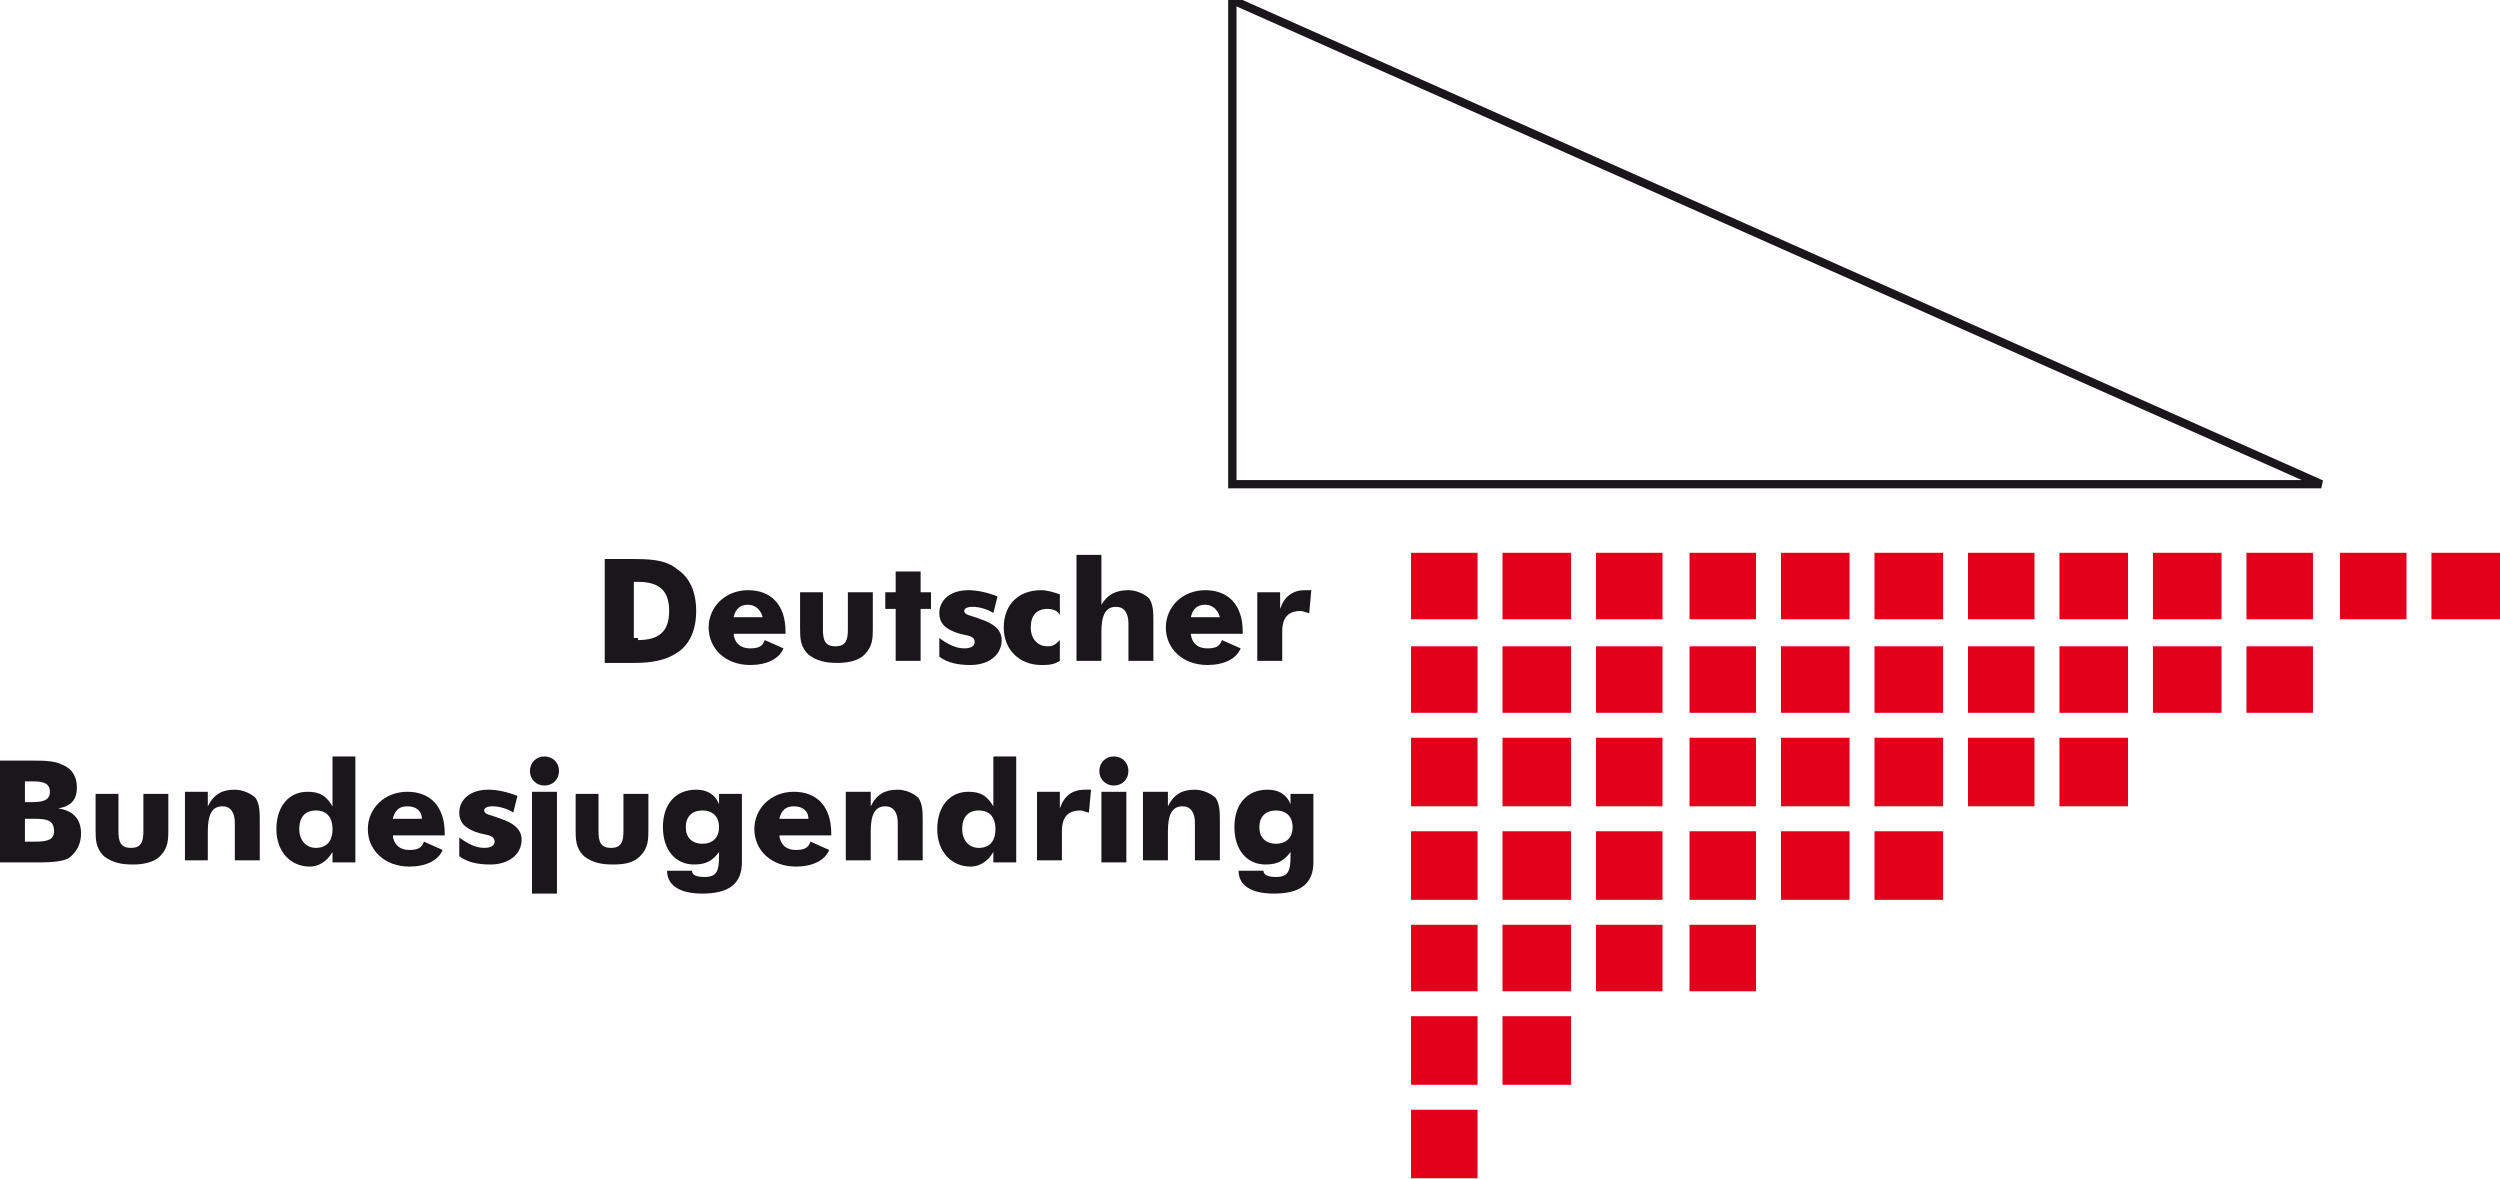
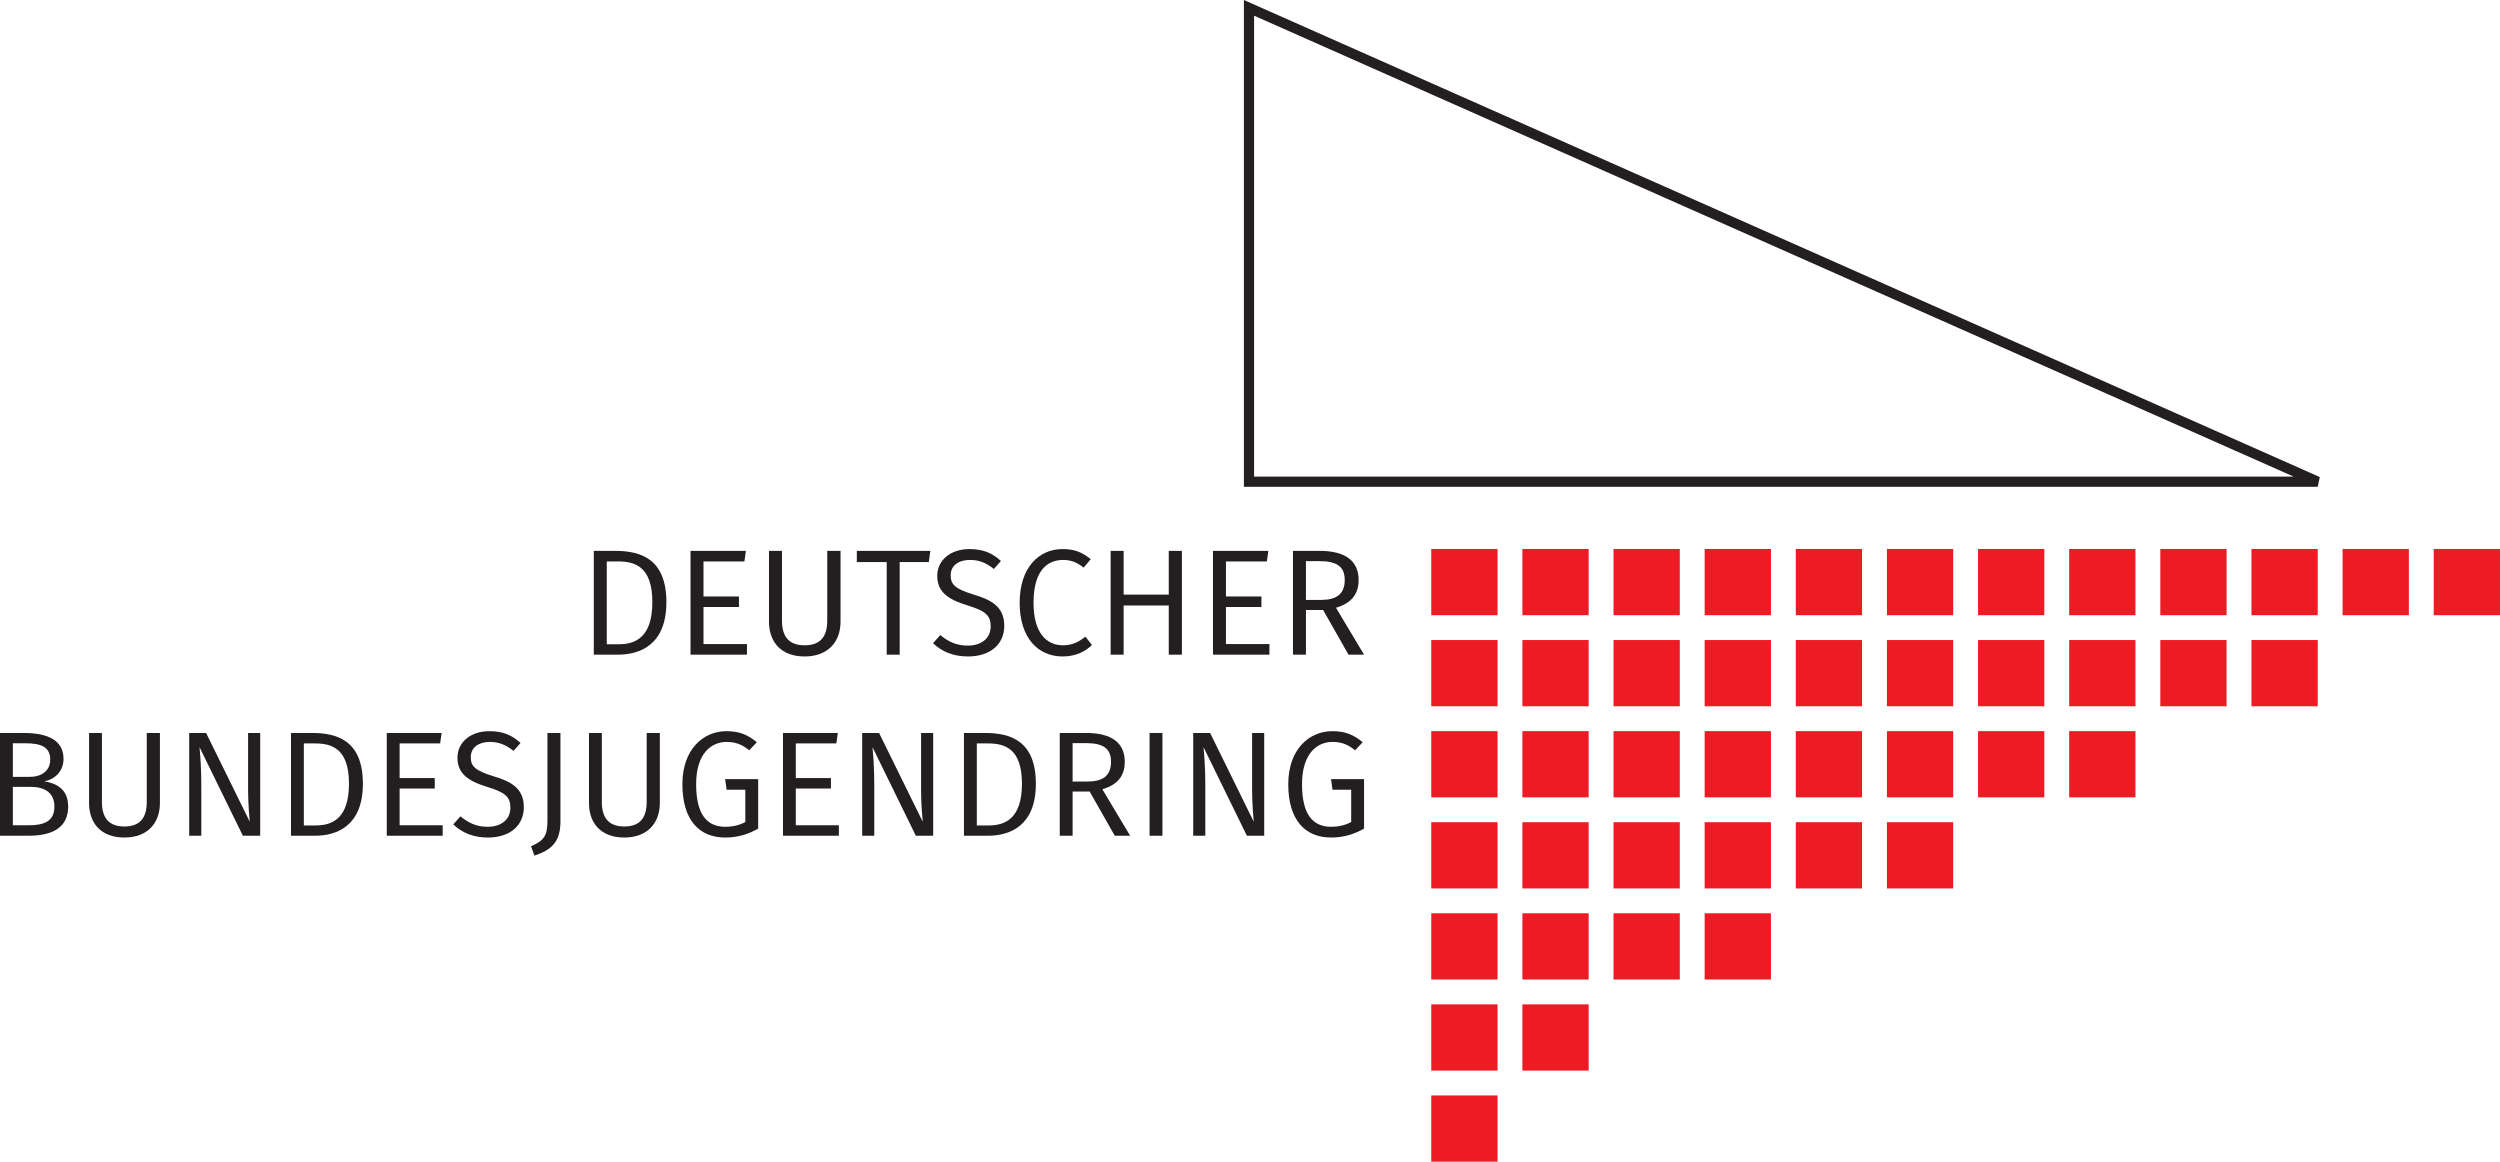
- <svg xmlns="http://www.w3.org/2000/svg" version="1.1" id="Ebene_1" x="0px" y="0px" viewBox="0 0 120.3 56.7" style="enable-background:new 0 0 120.3 56.7;" xml:space="preserve">
-   <style type="text/css">
- 	.st0{fill:#E2001A;}
- 	.st1{fill:#1A171B;}
- 	.st2{fill:none;stroke:#1A171B;stroke-width:0.4;stroke-miterlimit:2;}
- </style>
-   <g>
-     <polygon class="st0" points="67.9,40 71.1,40 71.1,43.3 67.9,43.3 67.9,40  " />
-     <polygon class="st0" points="72.3,40 75.6,40 75.6,43.3 72.3,43.3 72.3,40  " />
-     <polygon class="st0" points="76.8,40 80,40 80,43.3 76.8,43.3 76.8,40  " />
-     <polygon class="st0" points="81.3,40 84.5,40 84.5,43.3 81.3,43.3 81.3,40  " />
-     <polygon class="st0" points="85.7,40 89,40 89,43.3 85.7,43.3 85.7,40  " />
-     <polygon class="st0" points="90.2,40 93.5,40 93.5,43.3 90.2,43.3 90.2,40  " />
-     <polygon class="st0" points="67.9,35.5 71.1,35.5 71.1,38.8 67.9,38.8 67.9,35.5  " />
-     <polygon class="st0" points="72.3,35.5 75.6,35.5 75.6,38.8 72.3,38.8 72.3,35.5  " />
-     <polygon class="st0" points="76.8,35.5 80,35.5 80,38.8 76.8,38.8 76.8,35.5  " />
-     <polygon class="st0" points="81.3,35.5 84.5,35.5 84.5,38.8 81.3,38.8 81.3,35.5  " />
-     <polygon class="st0" points="85.7,35.5 89,35.5 89,38.8 85.7,38.8 85.7,35.5  " />
-     <polygon class="st0" points="90.2,35.5 93.5,35.5 93.5,38.8 90.2,38.8 90.2,35.5  " />
-     <polygon class="st0" points="94.7,35.5 97.9,35.5 97.9,38.8 94.7,38.8 94.7,35.5  " />
-     <polygon class="st0" points="99.1,35.5 102.4,35.5 102.4,38.8 99.1,38.8 99.1,35.5  " />
-     <polygon class="st0" points="67.9,31.1 71.1,31.1 71.1,34.3 67.9,34.3 67.9,31.1  " />
-     <polygon class="st0" points="72.3,31.1 75.6,31.1 75.6,34.3 72.3,34.3 72.3,31.1  " />
-     <polygon class="st0" points="76.8,31.1 80,31.1 80,34.3 76.8,34.3 76.8,31.1  " />
-     <polygon class="st0" points="81.3,31.1 84.5,31.1 84.5,34.3 81.3,34.3 81.3,31.1  " />
-     <polygon class="st0" points="85.7,31.1 89,31.1 89,34.3 85.7,34.3 85.7,31.1  " />
-     <polygon class="st0" points="90.2,31.1 93.5,31.1 93.5,34.3 90.2,34.3 90.2,31.1  " />
-     <polygon class="st0" points="94.7,31.1 97.9,31.1 97.9,34.3 94.7,34.3 94.7,31.1  " />
-     <polygon class="st0" points="99.1,31.1 102.4,31.1 102.4,34.3 99.1,34.3 99.1,31.1  " />
-     <polygon class="st0" points="103.6,31.1 106.9,31.1 106.9,34.3 103.6,34.3 103.6,31.1  " />
-     <polygon class="st0" points="108.1,31.1 111.3,31.1 111.3,34.3 108.1,34.3 108.1,31.1  " />
-     <polygon class="st0" points="67.9,26.6 71.1,26.6 71.1,29.8 67.9,29.8 67.9,26.6  " />
-     <polygon class="st0" points="72.3,26.6 75.6,26.6 75.6,29.8 72.3,29.8 72.3,26.6  " />
-     <polygon class="st0" points="76.8,26.6 80,26.6 80,29.8 76.8,29.8 76.8,26.6  " />
-     <polygon class="st0" points="81.3,26.6 84.5,26.6 84.5,29.8 81.3,29.8 81.3,26.6  " />
-     <polygon class="st0" points="85.7,26.6 89,26.6 89,29.8 85.7,29.8 85.7,26.6  " />
-     <polygon class="st0" points="90.2,26.6 93.5,26.6 93.5,29.8 90.2,29.8 90.2,26.6  " />
-     <polygon class="st0" points="94.7,26.6 97.9,26.6 97.9,29.8 94.7,29.8 94.7,26.6  " />
-     <polygon class="st0" points="99.1,26.6 102.4,26.6 102.4,29.8 99.1,29.8 99.1,26.6  " />
-     <polygon class="st0" points="103.6,26.6 106.9,26.6 106.9,29.8 103.6,29.8 103.6,26.6  " />
-     <polygon class="st0" points="108.1,26.6 111.3,26.6 111.3,29.8 108.1,29.8 108.1,26.6  " />
-     <polygon class="st0" points="112.6,26.6 115.8,26.6 115.8,29.8 112.6,29.8 112.6,26.6  " />
-     <polygon class="st0" points="117,26.6 120.3,26.6 120.3,29.8 117,29.8 117,26.6  " />
-     <polygon class="st0" points="67.9,44.5 71.1,44.5 71.1,47.7 67.9,47.7 67.9,44.5  " />
-     <polygon class="st0" points="72.3,44.5 75.6,44.5 75.6,47.7 72.3,47.7 72.3,44.5  " />
-     <polygon class="st0" points="76.8,44.5 80,44.5 80,47.7 76.8,47.7 76.8,44.5  " />
-     <polygon class="st0" points="81.3,44.5 84.5,44.5 84.5,47.7 81.3,47.7 81.3,44.5  " />
-     <polygon class="st0" points="67.9,48.9 71.1,48.9 71.1,52.2 67.9,52.2 67.9,48.9  " />
-     <polygon class="st0" points="72.3,48.9 75.6,48.9 75.6,52.2 72.3,52.2 72.3,48.9  " />
-     <polygon class="st0" points="67.9,53.4 71.1,53.4 71.1,56.7 67.9,56.7 67.9,53.4  " />
-     <g>
-       <path class="st1" d="M29.1,26.9h1.2c0.9,0,1.7,0,2.3,0.5c0.6,0.4,0.9,1.1,0.9,2c0,0.9-0.3,1.6-0.9,2c-0.6,0.4-1.3,0.5-2.1,0.5    h-1.4V26.9z M30.7,30.8c1,0,1.5-0.4,1.5-1.4c0-1-0.5-1.4-1.5-1.4h-0.2v2.7H30.7z" />
-       <path class="st1" d="M35.3,30.4c0,0.5,0.3,0.8,0.8,0.8c0.4,0,0.6-0.1,0.7-0.4l0.9,0.4c-0.2,0.5-0.8,0.8-1.6,0.8    c-1.2,0-2-0.8-2-1.8c0-1,0.8-1.8,1.9-1.8c1.1,0,1.8,0.7,1.8,2v0.1H35.3z M36,29.1c-0.4,0-0.6,0.2-0.7,0.6h1.4    C36.6,29.3,36.3,29.1,36,29.1z" />
-       <path class="st1" d="M42,30.2c0,0.5,0,0.9-0.4,1.3c-0.3,0.3-0.8,0.4-1.3,0.4c-0.6,0-1-0.1-1.4-0.4c-0.4-0.4-0.4-0.8-0.4-1.3v-1.7    h1.1v1.8c0,0.5,0.1,0.8,0.6,0.8c0.5,0,0.6-0.3,0.6-0.8v-1.8H42V30.2z" />
-       <path class="st1" d="M43.1,29.3h-0.5v-0.8h0.5v-1h1.2v1h0.5v0.8h-0.5v2.5h-1.2V29.3z" />
-       <path class="st1" d="M45.2,30.7c0.4,0.3,0.8,0.5,1.2,0.5c0.3,0,0.5-0.1,0.5-0.3c0-0.3-0.3-0.3-0.7-0.4c-0.7-0.2-1-0.5-1-1    c0-0.6,0.5-1.1,1.4-1.1c0.4,0,0.9,0.1,1.4,0.3l-0.2,0.8c-0.3-0.2-0.7-0.3-1-0.3c-0.3,0-0.4,0.1-0.4,0.2c0,0.2,0.3,0.2,0.8,0.4    c0.6,0.2,1,0.5,1,1c0,0.7-0.6,1.2-1.5,1.2c-0.6,0-1.1-0.1-1.5-0.4L45.2,30.7z" />
-       <path class="st1" d="M50.4,29.3c-0.5,0-0.8,0.3-0.8,0.9c0,0.5,0.3,0.9,0.8,0.9c0.3,0,0.4-0.1,0.6-0.3v1c-0.3,0.2-0.6,0.2-0.9,0.2    c-1,0-1.8-0.7-1.8-1.8c0-1.1,0.7-1.8,1.8-1.8c0.3,0,0.6,0.1,0.9,0.2v1C50.9,29.4,50.7,29.3,50.4,29.3z" />
-       <path class="st1" d="M51.8,26.7H53v1.8c0,0.2,0,0.4,0,0.6c0.3-0.5,0.7-0.7,1.3-0.7c0.4,0,0.8,0.2,1,0.4c0.2,0.3,0.2,0.7,0.2,1.1    v1.9h-1.2V30c0-0.5-0.2-0.8-0.6-0.8c-0.5,0-0.7,0.4-0.7,1.2v1.4h-1.2V26.7z" />
-       <path class="st1" d="M57.3,30.4c0,0.5,0.3,0.8,0.8,0.8c0.4,0,0.6-0.1,0.7-0.4l0.9,0.4c-0.2,0.5-0.8,0.8-1.6,0.8    c-1.2,0-2-0.8-2-1.8c0-1,0.8-1.8,1.9-1.8c1.1,0,1.8,0.7,1.8,2v0.1H57.3z M58,29.1c-0.4,0-0.6,0.2-0.7,0.6h1.4    C58.6,29.3,58.3,29.1,58,29.1z" />
-       <path class="st1" d="M60.5,28.5h1.1v0.8c0.2-0.6,0.6-0.9,1.2-0.9c0.1,0,0.2,0,0.3,0l-0.1,1.1c-0.1,0-0.3-0.1-0.4-0.1    c-0.6,0-0.9,0.3-0.9,1v1.4h-1.2V28.5z" />
+ <svg xmlns="http://www.w3.org/2000/svg" viewBox="0 0 982.68 456.627" height="456.627" width="982.68" xml:space="preserve" id="svg2" version="1.1">
+   <defs id="defs6" />
+   <g transform="matrix(1.333333,0,0,-1.333333,0,456.6267)" id="g10">
+     <g transform="scale(0.1)" id="g12">
+       <path id="path14" style="fill:#ed1c24;fill-opacity:1;fill-rule:nonzero;stroke:none" d="m 4219.4,1000.81 h 195.39 V 805.531 H 4219.4 v 195.279 0" />
+       <path id="path16" style="fill:#ed1c24;fill-opacity:1;fill-rule:nonzero;stroke:none" d="m 4488.07,1000.81 h 195.38 V 805.531 h -195.38 v 195.279 0" />
+       <path id="path18" style="fill:#ed1c24;fill-opacity:1;fill-rule:nonzero;stroke:none" d="m 4756.7,1000.81 h 195.4 V 805.531 h -195.4 v 195.279 0" />
+       <path id="path20" style="fill:#ed1c24;fill-opacity:1;fill-rule:nonzero;stroke:none" d="m 5025.38,1000.81 h 195.39 V 805.531 h -195.39 v 195.279 0" />
+       <path id="path22" style="fill:#ed1c24;fill-opacity:1;fill-rule:nonzero;stroke:none" d="m 5294.04,1000.81 h 195.39 V 805.531 h -195.39 v 195.279 0" />
+       <path id="path24" style="fill:#ed1c24;fill-opacity:1;fill-rule:nonzero;stroke:none" d="M 5562.71,1000.81 H 5758.1 V 805.531 h -195.39 v 195.279 0" />
+       <path id="path26" style="fill:#ed1c24;fill-opacity:1;fill-rule:nonzero;stroke:none" d="m 4219.4,1269.29 h 195.39 V 1074.01 H 4219.4 v 195.28 0" />
+       <path id="path28" style="fill:#ed1c24;fill-opacity:1;fill-rule:nonzero;stroke:none" d="m 4488.07,1269.29 h 195.38 v -195.28 h -195.38 v 195.28 0" />
+       <path id="path30" style="fill:#ed1c24;fill-opacity:1;fill-rule:nonzero;stroke:none" d="m 4756.7,1269.29 h 195.4 v -195.28 h -195.4 v 195.28 0" />
+       <path id="path32" style="fill:#ed1c24;fill-opacity:1;fill-rule:nonzero;stroke:none" d="m 5025.38,1269.29 h 195.39 v -195.28 h -195.39 v 195.28 0" />
+       <path id="path34" style="fill:#ed1c24;fill-opacity:1;fill-rule:nonzero;stroke:none" d="m 5294.04,1269.29 h 195.39 v -195.28 h -195.39 v 195.28 0" />
+       <path id="path36" style="fill:#ed1c24;fill-opacity:1;fill-rule:nonzero;stroke:none" d="m 5562.71,1269.29 h 195.39 v -195.28 h -195.39 v 195.28 0" />
+       <path id="path38" style="fill:#ed1c24;fill-opacity:1;fill-rule:nonzero;stroke:none" d="m 5831.37,1269.29 h 195.39 v -195.28 h -195.39 v 195.28 0" />
+       <path id="path40" style="fill:#ed1c24;fill-opacity:1;fill-rule:nonzero;stroke:none" d="m 6100.02,1269.29 h 195.39 v -195.28 h -195.39 v 195.28 0" />
+       <path id="path42" style="fill:#ed1c24;fill-opacity:1;fill-rule:nonzero;stroke:none" d="m 4219.4,1537.84 h 195.39 V 1342.56 H 4219.4 v 195.28 0" />
+       <path id="path44" style="fill:#ed1c24;fill-opacity:1;fill-rule:nonzero;stroke:none" d="m 4488.07,1537.84 h 195.38 v -195.28 h -195.38 v 195.28 0" />
+       <path id="path46" style="fill:#ed1c24;fill-opacity:1;fill-rule:nonzero;stroke:none" d="m 4756.7,1537.84 h 195.4 v -195.28 h -195.4 v 195.28 0" />
+       <path id="path48" style="fill:#ed1c24;fill-opacity:1;fill-rule:nonzero;stroke:none" d="m 5025.38,1537.84 h 195.39 v -195.28 h -195.39 v 195.28 0" />
+       <path id="path50" style="fill:#ed1c24;fill-opacity:1;fill-rule:nonzero;stroke:none" d="m 5294.04,1537.84 h 195.39 v -195.28 h -195.39 v 195.28 0" />
+       <path id="path52" style="fill:#ed1c24;fill-opacity:1;fill-rule:nonzero;stroke:none" d="m 5562.71,1537.84 h 195.39 v -195.28 h -195.39 v 195.28 0" />
+       <path id="path54" style="fill:#ed1c24;fill-opacity:1;fill-rule:nonzero;stroke:none" d="m 5831.37,1537.84 h 195.39 v -195.28 h -195.39 v 195.28 0" />
+       <path id="path56" style="fill:#ed1c24;fill-opacity:1;fill-rule:nonzero;stroke:none" d="m 6100.02,1537.84 h 195.39 v -195.28 h -195.39 v 195.28 0" />
+       <path id="path58" style="fill:#ed1c24;fill-opacity:1;fill-rule:nonzero;stroke:none" d="m 6368.69,1537.84 h 195.3 v -195.28 h -195.3 v 195.28 0" />
+       <path id="path60" style="fill:#ed1c24;fill-opacity:1;fill-rule:nonzero;stroke:none" d="m 6637.35,1537.84 h 195.39 v -195.28 h -195.39 v 195.28 0" />
+       <path id="path62" style="fill:#ed1c24;fill-opacity:1;fill-rule:nonzero;stroke:none" d="m 4219.4,1806.35 h 195.39 v -195.3 H 4219.4 v 195.3 0" />
+       <path id="path64" style="fill:#ed1c24;fill-opacity:1;fill-rule:nonzero;stroke:none" d="m 4488.07,1806.35 h 195.38 v -195.3 h -195.38 v 195.3 0" />
+       <path id="path66" style="fill:#ed1c24;fill-opacity:1;fill-rule:nonzero;stroke:none" d="m 4756.7,1806.35 h 195.4 v -195.3 h -195.4 v 195.3 0" />
+       <path id="path68" style="fill:#ed1c24;fill-opacity:1;fill-rule:nonzero;stroke:none" d="m 5025.38,1806.35 h 195.39 v -195.3 h -195.39 v 195.3 0" />
+       <path id="path70" style="fill:#ed1c24;fill-opacity:1;fill-rule:nonzero;stroke:none" d="m 5294.04,1806.35 h 195.39 v -195.3 h -195.39 v 195.3 0" />
+       <path id="path72" style="fill:#ed1c24;fill-opacity:1;fill-rule:nonzero;stroke:none" d="m 5562.71,1806.35 h 195.39 v -195.3 h -195.39 v 195.3 0" />
+       <path id="path74" style="fill:#ed1c24;fill-opacity:1;fill-rule:nonzero;stroke:none" d="m 5831.37,1806.35 h 195.39 v -195.3 h -195.39 v 195.3 0" />
+       <path id="path76" style="fill:#ed1c24;fill-opacity:1;fill-rule:nonzero;stroke:none" d="m 6100.02,1806.35 h 195.39 v -195.3 h -195.39 v 195.3 0" />
+       <path id="path78" style="fill:#ed1c24;fill-opacity:1;fill-rule:nonzero;stroke:none" d="m 6368.69,1806.35 h 195.41 v -195.3 h -195.41 v 195.3 0" />
+       <path id="path80" style="fill:#ed1c24;fill-opacity:1;fill-rule:nonzero;stroke:none" d="m 6637.35,1806.35 h 195.39 v -195.3 h -195.39 v 195.3 0" />
+       <path id="path82" style="fill:#ed1c24;fill-opacity:1;fill-rule:nonzero;stroke:none" d="m 6906.02,1806.35 h 195.39 v -195.3 h -195.39 v 195.3 0" />
+       <path id="path84" style="fill:#ed1c24;fill-opacity:1;fill-rule:nonzero;stroke:none" d="m 7174.68,1806.35 h 195.39 v -195.3 h -195.39 v 195.3 0" />
+       <path id="path86" style="fill:#ed1c24;fill-opacity:1;fill-rule:nonzero;stroke:none" d="m 4219.4,732.32 h 195.39 V 537.039 H 4219.4 v 195.281 0" />
+       <path id="path88" style="fill:#ed1c24;fill-opacity:1;fill-rule:nonzero;stroke:none" d="m 4488.07,732.32 h 195.38 V 537.039 h -195.38 v 195.281 0" />
+       <path id="path90" style="fill:#ed1c24;fill-opacity:1;fill-rule:nonzero;stroke:none" d="m 4756.7,732.32 h 195.4 V 537.039 h -195.4 v 195.281 0" />
+       <path id="path92" style="fill:#ed1c24;fill-opacity:1;fill-rule:nonzero;stroke:none" d="m 5025.38,732.32 h 195.39 V 537.039 h -195.39 v 195.281 0" />
+       <path id="path94" style="fill:#ed1c24;fill-opacity:1;fill-rule:nonzero;stroke:none" d="m 4219.4,463.781 h 195.39 V 268.492 H 4219.4 v 195.289 0" />
+       <path id="path96" style="fill:#ed1c24;fill-opacity:1;fill-rule:nonzero;stroke:none" d="m 4488.07,463.781 h 195.38 V 268.492 h -195.38 v 195.289 0" />
+       <path id="path98" style="fill:#ed1c24;fill-opacity:1;fill-rule:nonzero;stroke:none" d="m 4219.4,195.281 h 195.39 V 0 H 4219.4 v 195.281 0" />
+       <path id="path100" style="fill:none;stroke:#231f20;stroke-width:30.032;stroke-linecap:butt;stroke-linejoin:miter;stroke-miterlimit:2;stroke-dasharray:none;stroke-opacity:1" d="M 3682.07,2004.61 H 6832.74 L 3682.07,3401.58 Z" />
+       <path id="path102" style="fill:#231f20;fill-opacity:1;fill-rule:nonzero;stroke:none" d="m 1788.77,1769.56 v -244.14 h 36.04 c 48.95,0 98.34,21.35 98.34,124.07 0,105.39 -51.62,120.07 -101.45,120.07 z m 175.76,-120.07 c 0,-125.41 -77.42,-154.77 -142.83,-154.77 h -71.2 v 305.97 h 63.19 c 76.53,0 150.84,-24.46 150.84,-151.2" />
+       <path id="path104" style="fill:#231f20;fill-opacity:1;fill-rule:nonzero;stroke:none" d="m 2194.53,1769.56 h -120.58 v -103.18 h 104.56 v -31.12 h -104.56 v -109.39 h 128.15 v -31.15 h -166.42 v 305.97 h 163.3 l -4.45,-31.13" />
+       <path id="path106" style="fill:#231f20;fill-opacity:1;fill-rule:nonzero;stroke:none" d="m 2477.93,1592.13 c 0,-60.04 -37.38,-102.73 -105.9,-102.73 -69.41,0 -105.01,42.69 -105.01,102.73 v 208.56 h 38.26 v -205.46 c 0,-48.02 21.36,-72.93 66.75,-72.93 45.83,0 66.75,24.91 66.75,72.93 v 205.46 h 39.15 v -208.56" />
+       <path id="path108" style="fill:#231f20;fill-opacity:1;fill-rule:nonzero;stroke:none" d="m 2738.18,1767.78 h -85.87 v -273.06 h -38.27 v 273.06 h -88.1 v 32.91 h 216.69 l -4.45,-32.91" />
+       <path id="path110" style="fill:#231f20;fill-opacity:1;fill-rule:nonzero;stroke:none" d="m 2950.85,1770.9 -20.91,-23.58 c -23.15,18.68 -44.5,26.69 -70.31,26.69 -32.48,0 -56.96,-15.56 -56.96,-45.36 0,-27.13 12.91,-40.02 68.09,-56.92 50.27,-15.12 89.88,-34.69 89.88,-92.06 0,-53.36 -40.05,-90.27 -107.24,-90.27 -43.61,0 -77.42,14.67 -102.79,39.13 l 21.36,24.01 c 23.14,-19.11 47.18,-31.13 80.99,-31.13 37.38,0 67.63,19.13 67.63,56.93 0,31.57 -15.13,45.35 -67.63,61.37 -60.07,18.23 -89.89,40.9 -89.89,87.6 0,45.8 39.16,78.71 94.79,78.71 41.81,0 68.07,-12.45 92.99,-35.12" />
+       <path id="path112" style="fill:#231f20;fill-opacity:1;fill-rule:nonzero;stroke:none" d="m 3215.56,1776.23 -20.92,-24.9 c -19.57,15.56 -37.82,22.68 -60.06,22.68 -48.06,0 -87.66,-32.47 -87.66,-126.3 0,-89.39 38.26,-125.41 87.21,-125.41 29.36,0 48.06,12.01 65.86,25.35 l 19.13,-24.46 c -17.36,-17.34 -45.83,-33.79 -86.32,-33.79 -73.42,0 -126.82,55.58 -126.82,158.31 0,104.06 56.96,158.31 126.37,158.31 37.82,0 59.18,-10.66 83.21,-29.79" />
+       <path id="path114" style="fill:#231f20;fill-opacity:1;fill-rule:nonzero;stroke:none" d="m 3445.56,1639.71 h -133.03 v -144.99 h -38.28 v 305.97 h 38.28 v -128.96 h 133.03 v 128.96 h 38.71 v -305.97 h -38.71 v 144.99" />
+       <path id="path116" style="fill:#231f20;fill-opacity:1;fill-rule:nonzero;stroke:none" d="m 3734.74,1769.56 h -120.58 v -103.18 h 104.57 v -31.12 h -104.57 v -109.39 h 128.15 v -31.15 h -166.42 v 305.97 h 163.31 l -4.46,-31.13" />
+       <path id="path118" style="fill:#231f20;fill-opacity:1;fill-rule:nonzero;stroke:none" d="m 3894.9,1656.16 c 44.04,0 69.41,16.46 69.41,58.7 0,38.69 -22.24,55.59 -74.31,55.59 h -40.04 v -114.29 z m 5.78,-29.79 h -50.72 v -131.65 h -38.27 v 305.97 h 78.75 c 75.65,0 114.8,-29.35 114.8,-85.83 0,-43.58 -23.13,-68.92 -66.74,-81.82 l 82.77,-138.32 h -45.84 l -74.75,131.65" />
+       <path id="path120" style="fill:#231f20;fill-opacity:1;fill-rule:nonzero;stroke:none" d="m 160.395,1046.77 c 0,43.17 -31.727,58.14 -69.18,58.14 H 37.895 V 991.73 h 45.387 c 45.387,0 77.114,10.56 77.114,55.04 z M 37.895,1233.5 v -99.09 H 87.25 c 34.813,0 60.809,17.61 60.809,50.65 0,37.87 -27.321,48.44 -73.59,48.44 z M 200.938,1046.77 c 0,-62.969 -48.032,-85.879 -117.657,-85.879 H 0 v 302.989 h 70.504 c 73.59,0 116.773,-23.76 116.773,-76.19 0,-37.87 -26.441,-60.32 -56.402,-66.49 35.691,-5.72 70.063,-22.9 70.063,-74.43" />
+       <path id="path122" style="fill:#231f20;fill-opacity:1;fill-rule:nonzero;stroke:none" d="m 471.457,1057.34 c 0,-59.449 -37.019,-101.731 -104.879,-101.731 -68.734,0 -103.988,42.282 -103.988,101.731 v 206.54 h 37.89 v -203.46 c 0,-47.56 21.153,-72.229 66.098,-72.229 45.391,0 66.102,24.669 66.102,72.229 v 203.46 h 38.777 v -206.54" />
+       <path id="path124" style="fill:#231f20;fill-opacity:1;fill-rule:nonzero;stroke:none" d="M 767.086,960.891 H 715.973 L 588.184,1222.05 c 2.203,-24.22 5.289,-59.01 5.289,-114.94 V 960.891 h -35.696 v 302.989 h 49.797 l 128.672,-261.59 c -0.883,8.36 -4.848,54.61 -4.848,92.04 v 169.55 h 35.688 V 960.891" />
+       <path id="path126" style="fill:#231f20;fill-opacity:1;fill-rule:nonzero;stroke:none" d="M 895.719,1233.06 V 991.289 h 35.691 c 48.473,0 97.38,21.131 97.38,122.861 0,104.38 -51.114,118.91 -100.466,118.91 z m 174.061,-118.91 c 0,-124.189 -76.682,-153.259 -141.456,-153.259 h -70.508 v 302.989 h 62.579 c 75.789,0 149.385,-24.21 149.385,-149.73" />
+       <path id="path128" style="fill:#231f20;fill-opacity:1;fill-rule:nonzero;stroke:none" d="m 1297.54,1233.06 h -119.41 v -102.17 h 103.56 v -30.83 H 1178.13 V 991.73 h 126.91 v -30.839 h -164.8 v 302.989 h 161.71 l -4.41,-30.82" />
+       <path id="path130" style="fill:#231f20;fill-opacity:1;fill-rule:nonzero;stroke:none" d="m 1534.59,1234.38 -20.71,-23.34 c -22.92,18.5 -44.07,26.43 -69.63,26.43 -32.16,0 -56.4,-15.42 -56.4,-44.92 0,-26.87 12.78,-39.63 67.42,-56.38 49.79,-14.97 89.01,-34.36 89.01,-91.16 0,-52.838 -39.66,-89.401 -106.19,-89.401 -43.19,0 -76.67,14.532 -101.79,38.75 l 21.15,23.781 c 22.91,-18.929 46.71,-30.831 80.2,-30.831 37.01,0 66.97,18.951 66.97,56.381 0,31.26 -14.98,44.91 -66.97,60.78 -59.49,18.05 -89.02,40.51 -89.02,86.76 0,45.35 38.78,77.95 93.87,77.95 41.41,0 67.41,-12.34 92.09,-34.8" />
+       <path id="path132" style="fill:#231f20;fill-opacity:1;fill-rule:nonzero;stroke:none" d="m 1652.21,1002.73 c 0,-61.21 -27.76,-84.121 -76.68,-100.41 l -10.13,27.75 c 40.1,16.289 48.47,33.899 48.47,74.42 v 259.39 h 38.34 v -261.15" />
+       <path id="path134" style="fill:#231f20;fill-opacity:1;fill-rule:nonzero;stroke:none" d="m 1945.22,1057.34 c 0,-59.449 -37.02,-101.731 -104.88,-101.731 -68.74,0 -103.99,42.282 -103.99,101.731 v 206.54 h 37.89 v -203.46 c 0,-47.56 21.16,-72.229 66.1,-72.229 45.39,0 66.1,24.669 66.1,72.229 v 203.46 h 38.78 v -206.54" />
+       <path id="path136" style="fill:#231f20;fill-opacity:1;fill-rule:nonzero;stroke:none" d="m 2231.16,1236.58 -22.48,-23.78 c -21.15,17.18 -39.66,24.67 -66.98,24.67 -44.5,0 -89.45,-33.91 -89.45,-124.64 0,-88.53 31.29,-125.521 85.93,-125.521 21.15,0 41.42,4.421 59.05,14.091 v 95.14 h -55.09 l -4.4,31.27 h 97.38 V 982.031 c -28.2,-16.289 -59.48,-26.422 -96.94,-26.422 -77.55,0 -126.47,52.411 -126.47,157.221 0,102.62 61.25,156.35 129.99,156.35 39.22,0 63.9,-11.46 89.46,-32.6" />
+       <path id="path138" style="fill:#231f20;fill-opacity:1;fill-rule:nonzero;stroke:none" d="m 2465.54,1233.06 h -119.42 v -102.17 h 103.55 v -30.83 H 2346.12 V 991.73 h 126.91 v -30.839 h -164.8 v 302.989 h 161.72 l -4.41,-30.82" />
+       <path id="path140" style="fill:#231f20;fill-opacity:1;fill-rule:nonzero;stroke:none" d="m 2751.05,960.891 h -51.11 l -127.8,261.159 c 2.21,-24.22 5.29,-59.01 5.29,-114.94 V 960.891 h -35.69 v 302.989 h 49.79 l 128.67,-261.59 c -0.88,8.36 -4.84,54.61 -4.84,92.04 v 169.55 h 35.69 V 960.891" />
+       <path id="path142" style="fill:#231f20;fill-opacity:1;fill-rule:nonzero;stroke:none" d="M 2879.68,1233.06 V 991.289 h 35.7 c 48.46,0 97.37,21.131 97.37,122.861 0,104.38 -51.11,118.91 -100.46,118.91 z m 174.06,-118.91 c 0,-124.189 -76.67,-153.259 -141.45,-153.259 h -70.51 v 302.989 h 62.58 c 75.78,0 149.38,-24.21 149.38,-149.73" />
+       <path id="path144" style="fill:#231f20;fill-opacity:1;fill-rule:nonzero;stroke:none" d="m 3206.6,1120.76 c 43.63,0 68.75,16.29 68.75,58.13 0,38.32 -22.04,55.05 -73.6,55.05 h -39.65 v -113.18 z m 5.73,-29.5 H 3162.1 V 960.891 h -37.9 v 302.989 h 77.99 c 74.92,0 113.69,-29.06 113.69,-84.99 0,-43.16 -22.92,-68.26 -66.1,-81.03 l 81.96,-136.969 h -45.38 l -74.03,130.369" />
+       <path id="path146" style="fill:#231f20;fill-opacity:1;fill-rule:nonzero;stroke:none" d="m 3426.89,960.891 h -37.9 v 302.989 h 37.9 V 960.891" />
+       <path id="path148" style="fill:#231f20;fill-opacity:1;fill-rule:nonzero;stroke:none" d="m 3726.95,960.891 h -51.11 l -127.8,261.159 c 2.21,-24.22 5.3,-59.01 5.3,-114.94 V 960.891 h -35.7 v 302.989 h 49.8 l 128.66,-261.59 c -0.88,8.36 -4.84,54.61 -4.84,92.04 v 169.55 h 35.69 V 960.891" />
+       <path id="path150" style="fill:#231f20;fill-opacity:1;fill-rule:nonzero;stroke:none" d="m 4017.29,1236.58 -22.47,-23.78 c -21.15,17.18 -39.66,24.67 -66.98,24.67 -44.5,0 -89.45,-33.91 -89.45,-124.64 0,-88.53 31.28,-125.521 85.93,-125.521 21.14,0 41.42,4.421 59.05,14.091 v 95.14 h -55.09 l -4.4,31.27 h 97.39 V 982.031 c -28.21,-16.289 -59.5,-26.422 -96.95,-26.422 -77.56,0 -126.47,52.411 -126.47,157.221 0,102.62 61.26,156.35 129.99,156.35 39.22,0 63.89,-11.46 89.45,-32.6" />
    </g>
-     <g>
-       <path class="st1" d="M0,36.6h1.5c0.6,0,1.1,0,1.5,0.2c0.5,0.2,0.7,0.6,0.7,1.1c0,0.6-0.3,0.9-0.9,1c0.7,0.1,1.1,0.5,1.1,1.2    c0,0.5-0.2,0.9-0.6,1.2c-0.4,0.2-1,0.2-1.8,0.2H0V36.6z M1.5,38.6c0.6,0,0.9-0.1,0.9-0.5c0-0.4-0.3-0.5-0.8-0.5H1.2v1H1.5z     M1.7,40.5c0.6,0,0.9-0.1,0.9-0.5c0-0.5-0.3-0.6-0.9-0.6H1.2v1.1H1.7z" />
-       <path class="st1" d="M8.1,39.9c0,0.5,0,0.9-0.4,1.3c-0.3,0.3-0.8,0.4-1.3,0.4c-0.6,0-1-0.1-1.4-0.4c-0.4-0.4-0.4-0.8-0.4-1.3v-1.7    h1.1V40c0,0.5,0.1,0.8,0.6,0.8s0.6-0.3,0.6-0.8v-1.8h1.2V39.9z" />
-       <path class="st1" d="M8.9,38.1H10v0.7c0.3-0.6,0.7-0.8,1.3-0.8c0.4,0,0.8,0.2,1,0.4c0.2,0.3,0.2,0.7,0.2,1.1v1.9h-1.2v-1.8    c0-0.5-0.2-0.8-0.6-0.8c-0.5,0-0.7,0.4-0.7,1.2v1.4H8.9V38.1z" />
-       <path class="st1" d="M17.1,41.5H16V41c-0.3,0.5-0.7,0.7-1.1,0.7c-0.9,0-1.6-0.7-1.6-1.8c0-1.1,0.6-1.8,1.5-1.8    c0.6,0,0.9,0.2,1.2,0.7c0-0.2,0-0.4,0-0.6v-1.8h1.1V41.5z M15.2,39c-0.5,0-0.8,0.3-0.8,0.9c0,0.5,0.3,0.9,0.8,0.9    c0.5,0,0.8-0.3,0.8-0.9C16,39.3,15.7,39,15.2,39z" />
-       <path class="st1" d="M18.9,40.1c0,0.5,0.3,0.8,0.8,0.8c0.4,0,0.6-0.1,0.7-0.4l0.9,0.4c-0.2,0.5-0.8,0.8-1.6,0.8    c-1.2,0-2-0.8-2-1.8c0-1,0.8-1.8,1.9-1.8c1.1,0,1.8,0.7,1.8,2v0.1H18.9z M19.6,38.8c-0.4,0-0.6,0.2-0.7,0.6h1.4    C20.3,39,20,38.8,19.6,38.8z" />
-       <path class="st1" d="M22.1,40.3c0.4,0.3,0.8,0.5,1.2,0.5c0.3,0,0.5-0.1,0.5-0.3c0-0.3-0.3-0.3-0.7-0.4c-0.7-0.2-1-0.5-1-1    c0-0.6,0.5-1.1,1.4-1.1c0.4,0,0.9,0.1,1.4,0.3l-0.2,0.8c-0.3-0.2-0.7-0.3-1-0.3c-0.3,0-0.4,0.1-0.4,0.2c0,0.2,0.3,0.2,0.8,0.4    c0.6,0.2,1,0.5,1,1c0,0.7-0.6,1.2-1.5,1.2c-0.6,0-1.1-0.1-1.5-0.4L22.1,40.3z" />
-       <path class="st1" d="M26.2,36.4c0.4,0,0.7,0.3,0.7,0.7c0,0.4-0.3,0.7-0.7,0.7c-0.4,0-0.7-0.3-0.7-0.7    C25.5,36.7,25.8,36.4,26.2,36.4z M25.6,38.1h1.2V43h-1.2V38.1z" />
-       <path class="st1" d="M31.2,39.9c0,0.5,0,0.9-0.4,1.3c-0.3,0.3-0.7,0.4-1.3,0.4c-0.6,0-1-0.1-1.4-0.4c-0.4-0.4-0.4-0.8-0.4-1.3    v-1.7h1.1V40c0,0.5,0.1,0.8,0.6,0.8c0.5,0,0.6-0.3,0.6-0.8v-1.8h1.2V39.9z" />
-       <path class="st1" d="M35.7,41.5c0,1-0.6,1.5-1.9,1.5c-1.1,0-1.7-0.4-1.7-1.1h1.2c0,0.2,0.2,0.3,0.6,0.3c0.6,0,0.7-0.3,0.7-1V41    c-0.3,0.4-0.6,0.6-1.2,0.6c-0.9,0-1.5-0.7-1.5-1.8c0-1.1,0.6-1.8,1.6-1.8c0.5,0,0.9,0.2,1.1,0.7v-0.5h1.1V41.5z M33.8,39    c-0.5,0-0.8,0.3-0.8,0.8c0,0.5,0.3,0.8,0.8,0.8c0.5,0,0.8-0.3,0.8-0.8C34.6,39.3,34.3,39,33.8,39z" />
-       <path class="st1" d="M37.5,40.1c0,0.5,0.3,0.8,0.8,0.8c0.4,0,0.6-0.1,0.7-0.4l0.9,0.4c-0.2,0.5-0.8,0.8-1.6,0.8    c-1.2,0-2-0.8-2-1.8c0-1,0.8-1.8,1.9-1.8c1.1,0,1.8,0.7,1.8,2v0.1H37.5z M38.2,38.8c-0.4,0-0.6,0.2-0.7,0.6h1.4    C38.9,39,38.6,38.8,38.2,38.8z" />
-       <path class="st1" d="M40.8,38.1h1.1v0.7c0.3-0.6,0.7-0.8,1.3-0.8c0.4,0,0.8,0.2,1,0.4c0.2,0.3,0.2,0.7,0.2,1.1v1.9h-1.2v-1.8    c0-0.5-0.2-0.8-0.6-0.8c-0.5,0-0.7,0.4-0.7,1.2v1.4h-1.2V38.1z" />
-       <path class="st1" d="M48.9,41.5h-1.1V41c-0.3,0.5-0.7,0.7-1.1,0.7c-0.9,0-1.6-0.7-1.6-1.8c0-1.1,0.6-1.8,1.5-1.8    c0.6,0,0.9,0.2,1.2,0.7c0-0.2,0-0.4,0-0.6v-1.8h1.1V41.5z M47.1,39c-0.5,0-0.8,0.3-0.8,0.9c0,0.5,0.3,0.9,0.8,0.9    c0.5,0,0.8-0.3,0.8-0.9C47.9,39.3,47.6,39,47.1,39z" />
-       <path class="st1" d="M49.8,38.1H51v0.8c0.2-0.6,0.6-0.9,1.2-0.9c0.1,0,0.2,0,0.3,0l-0.1,1.1c-0.1,0-0.3-0.1-0.4-0.1    c-0.6,0-0.9,0.3-0.9,1v1.4h-1.2V38.1z" />
-       <path class="st1" d="M53.6,36.4c0.4,0,0.7,0.3,0.7,0.7c0,0.4-0.3,0.7-0.7,0.7c-0.4,0-0.7-0.3-0.7-0.7    C52.9,36.7,53.2,36.4,53.6,36.4z M53,38.1h1.2v3.4H53V38.1z" />
-       <path class="st1" d="M55.1,38.1h1.1v0.7c0.3-0.6,0.7-0.8,1.3-0.8c0.4,0,0.8,0.2,1,0.4c0.2,0.3,0.2,0.7,0.2,1.1v1.9h-1.2v-1.8    c0-0.5-0.2-0.8-0.6-0.8c-0.5,0-0.7,0.4-0.7,1.2v1.4h-1.2V38.1z" />
-       <path class="st1" d="M63.2,41.5c0,1-0.6,1.5-1.9,1.5c-1.1,0-1.7-0.4-1.7-1.1h1.2c0,0.2,0.2,0.3,0.6,0.3c0.6,0,0.7-0.3,0.7-1V41    c-0.3,0.4-0.6,0.6-1.2,0.6c-0.9,0-1.5-0.7-1.5-1.8c0-1.1,0.6-1.8,1.6-1.8c0.5,0,0.9,0.2,1.1,0.7v-0.5h1.1V41.5z M61.4,39    c-0.5,0-0.8,0.3-0.8,0.8c0,0.5,0.3,0.8,0.8,0.8c0.5,0,0.8-0.3,0.8-0.8C62.2,39.3,61.9,39,61.4,39z" />
-     </g>
-     <polygon class="st2" points="59.3,23.3 111.7,23.3 59.3,0 59.3,23.3  " />
  </g>
</svg>
